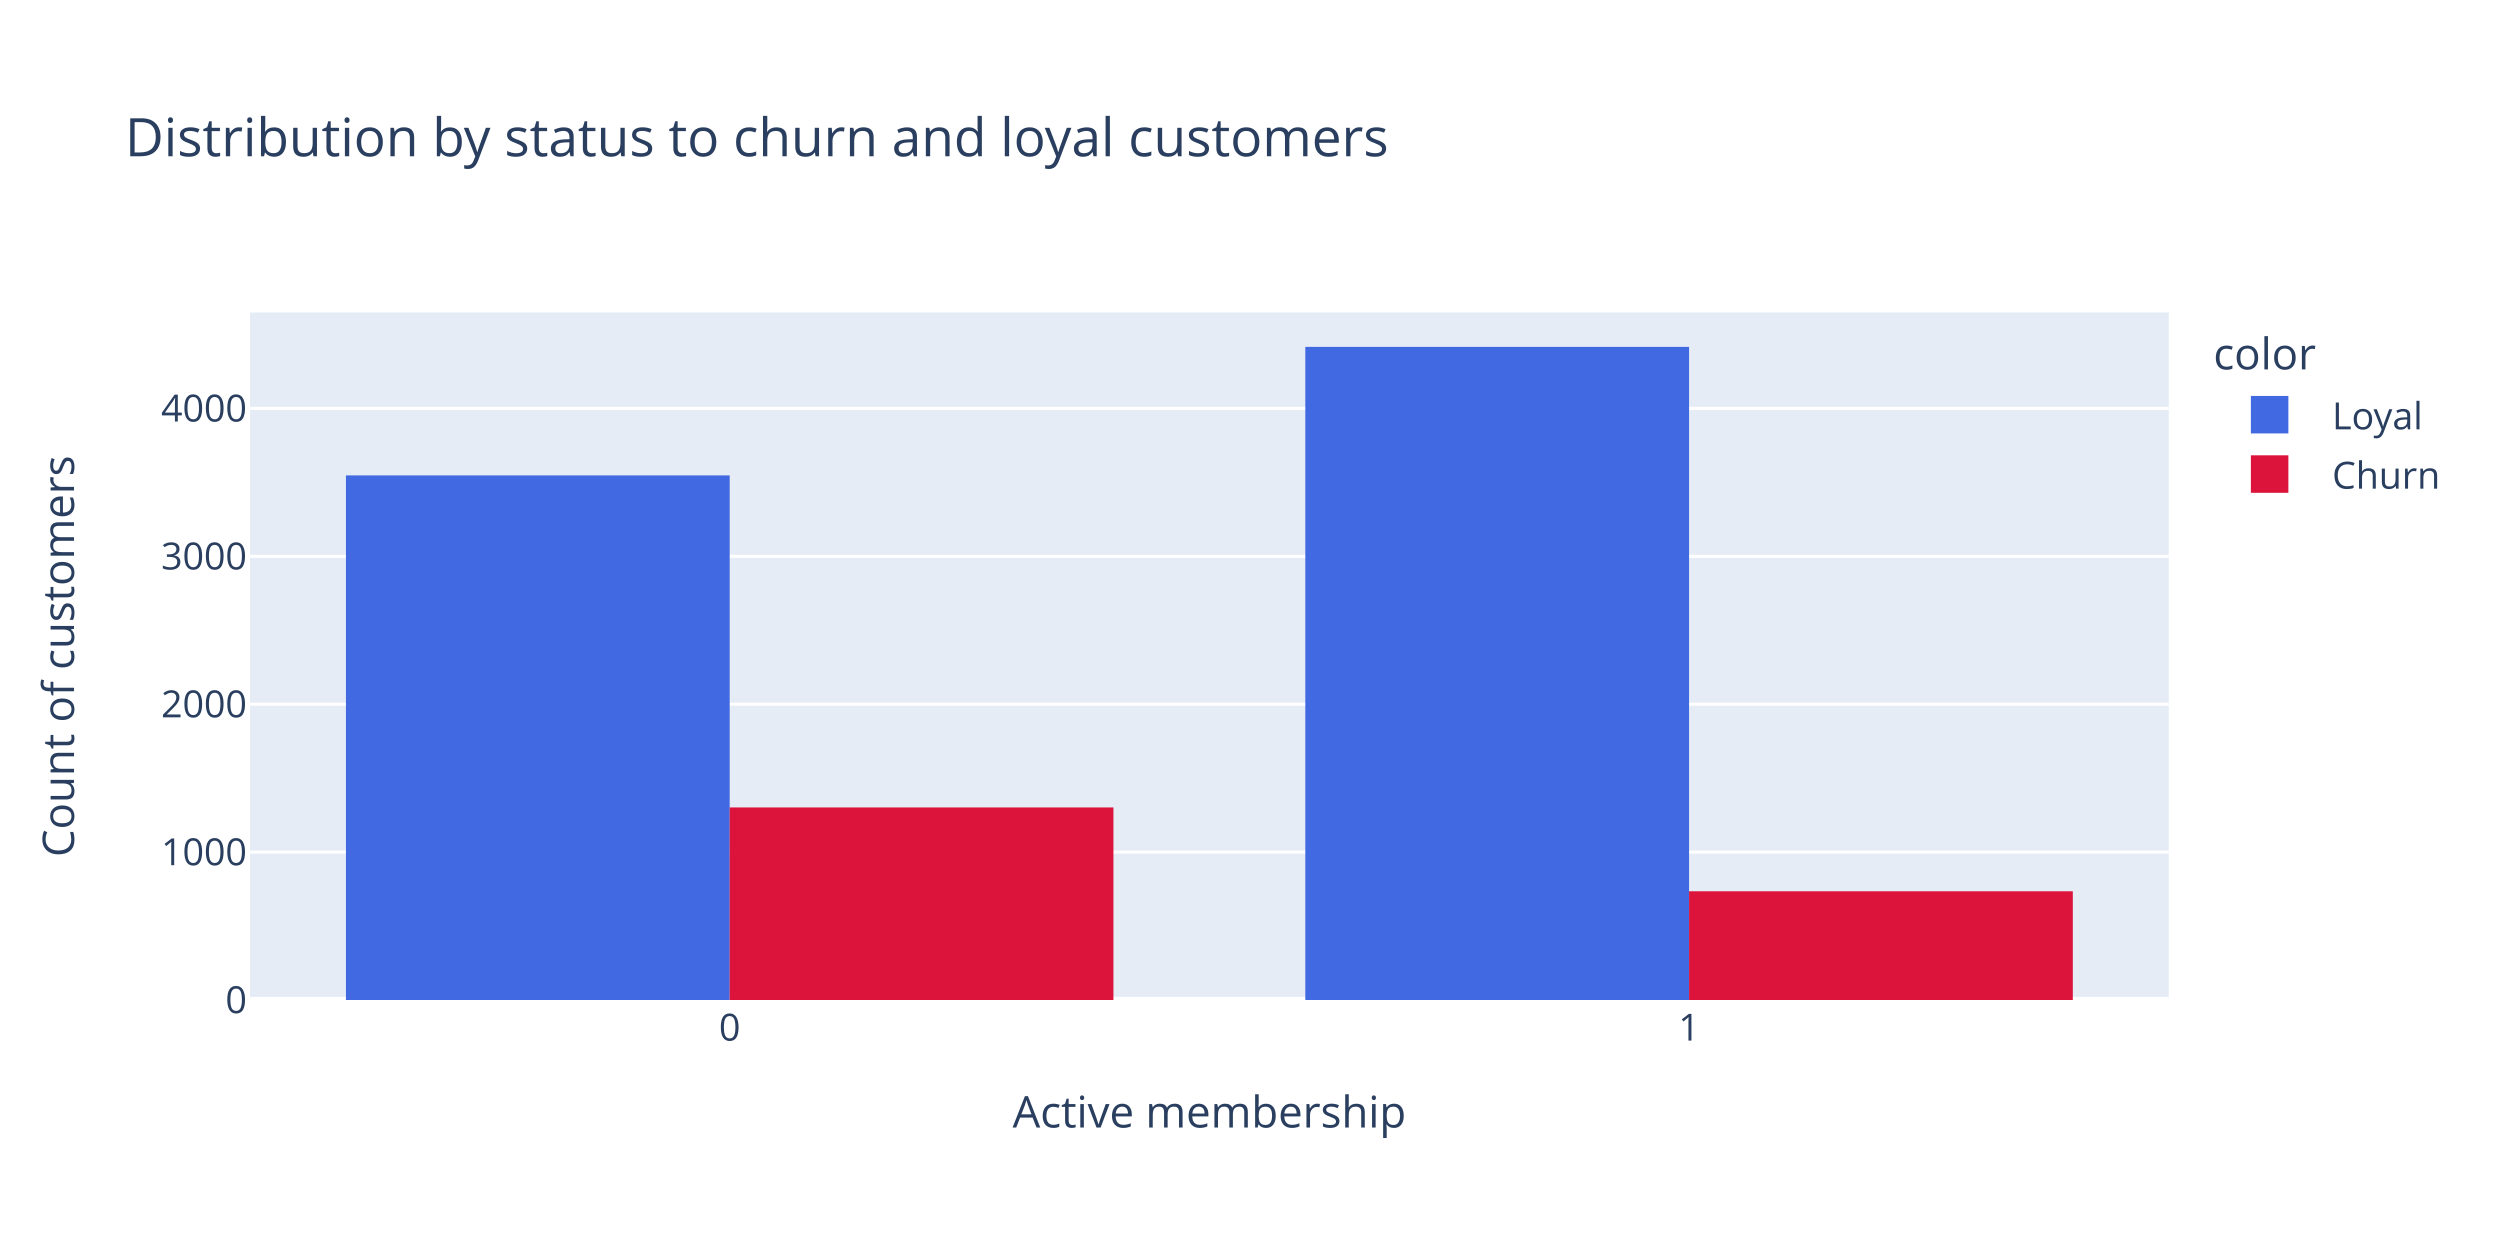
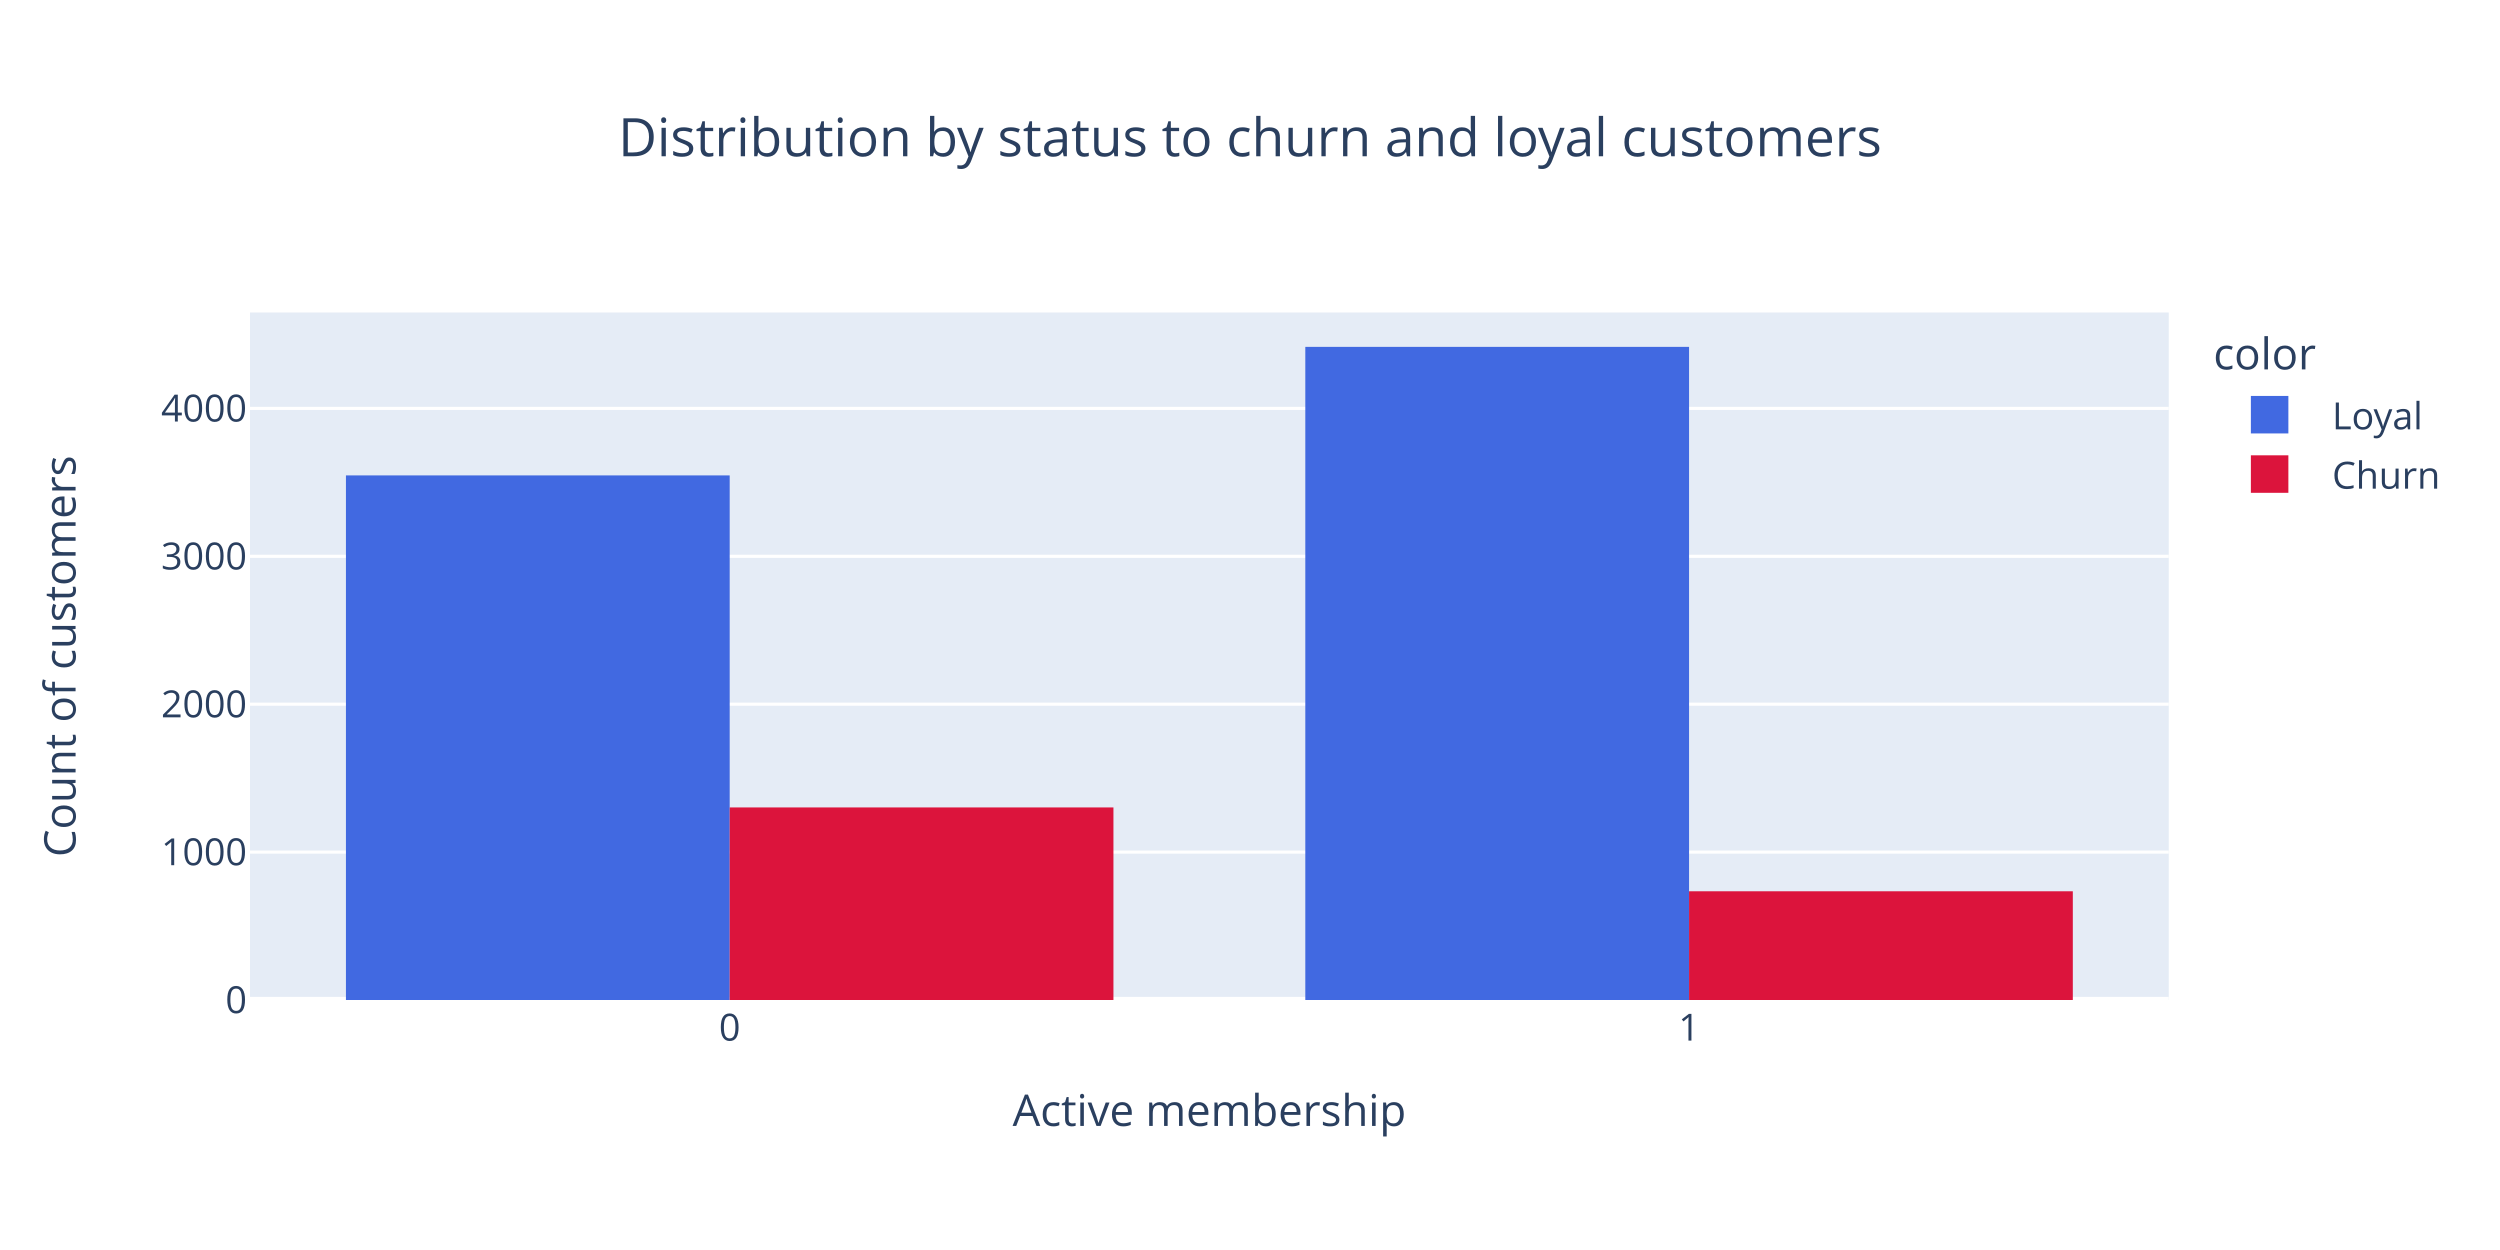
<svg xmlns="http://www.w3.org/2000/svg" class="main-svg" width="800" height="400" style="" viewBox="0 0 800 400">
  <rect x="0" y="0" width="800" height="400" style="fill: rgb(255, 255, 255); fill-opacity: 1;" />
-   <defs id="defs-80c38b">
+   <defs id="defs-5655d0">
    <g class="clips">
-       <clipPath id="clip80c38bxyplot" class="plotclip">
+       <clipPath id="clip5655d0xyplot" class="plotclip">
        <rect width="614" height="220" />
      </clipPath>
-       <clipPath class="axesclip" id="clip80c38bx">
+       <clipPath class="axesclip" id="clip5655d0x">
        <rect x="80" y="0" width="614" height="400" />
      </clipPath>
-       <clipPath class="axesclip" id="clip80c38by">
+       <clipPath class="axesclip" id="clip5655d0y">
        <rect x="0" y="100" width="800" height="220" />
      </clipPath>
-       <clipPath class="axesclip" id="clip80c38bxy">
+       <clipPath class="axesclip" id="clip5655d0xy">
        <rect x="80" y="100" width="614" height="220" />
      </clipPath>
    </g>
    <g class="gradients" />
    <g class="patterns" />
  </defs>
  <g class="bglayer">
    <rect class="bg" x="80" y="100" width="614" height="220" style="fill: rgb(229, 236, 246); fill-opacity: 1; stroke-width: 0;" />
  </g>
  <g class="layer-below">
    <g class="imagelayer" />
    <g class="shapelayer" />
  </g>
  <g class="cartesianlayer">
    <g class="subplot xy">
      <g class="layer-subplot">
        <g class="shapelayer" />
        <g class="imagelayer" />
      </g>
      <g class="minor-gridlayer">
        <g class="x" />
        <g class="y" />
      </g>
      <g class="gridlayer">
        <g class="x" />
        <g class="y">
          <path class="ygrid crisp" transform="translate(0,272.67)" d="M80,0h614" style="stroke: rgb(255, 255, 255); stroke-opacity: 1; stroke-width: 1px;" />
          <path class="ygrid crisp" transform="translate(0,225.34)" d="M80,0h614" style="stroke: rgb(255, 255, 255); stroke-opacity: 1; stroke-width: 1px;" />
          <path class="ygrid crisp" transform="translate(0,178.02)" d="M80,0h614" style="stroke: rgb(255, 255, 255); stroke-opacity: 1; stroke-width: 1px;" />
          <path class="ygrid crisp" transform="translate(0,130.69)" d="M80,0h614" style="stroke: rgb(255, 255, 255); stroke-opacity: 1; stroke-width: 1px;" />
        </g>
      </g>
      <g class="zerolinelayer">
        <path class="yzl zl crisp" transform="translate(0,320)" d="M80,0h614" style="stroke: rgb(255, 255, 255); stroke-opacity: 1; stroke-width: 2px;" />
      </g>
      <path class="xlines-below" />
      <path class="ylines-below" />
      <g class="overlines-below" />
      <g class="xaxislayer-below" />
      <g class="yaxislayer-below" />
      <g class="overaxes-below" />
-       <g class="plot" transform="translate(80,100)" clip-path="url(#clip80c38bxyplot)">
+       <g class="plot" transform="translate(80,100)" clip-path="url(#clip5655d0xyplot)">
        <g class="barlayer mlayer">
          <g class="trace bars" style="opacity: 1;">
            <g class="points">
              <g class="point">
                <path d="M30.7,220V52.13H153.5V220Z" style="vector-effect: non-scaling-stroke; opacity: 1; stroke-width: 0px; fill: rgb(65, 105, 225); fill-opacity: 1;" />
              </g>
              <g class="point">
                <path d="M337.7,220V11H460.5V220Z" style="vector-effect: non-scaling-stroke; opacity: 1; stroke-width: 0px; fill: rgb(65, 105, 225); fill-opacity: 1;" />
              </g>
            </g>
          </g>
          <g class="trace bars" style="opacity: 1;">
            <g class="points">
              <g class="point">
                <path d="M153.5,220V158.38H276.3V220Z" style="vector-effect: non-scaling-stroke; opacity: 1; stroke-width: 0px; fill: rgb(220, 20, 60); fill-opacity: 1;" />
              </g>
              <g class="point">
                <path d="M460.5,220V185.21H583.3V220Z" style="vector-effect: non-scaling-stroke; opacity: 1; stroke-width: 0px; fill: rgb(220, 20, 60); fill-opacity: 1;" />
              </g>
            </g>
          </g>
        </g>
      </g>
      <g class="overplot" />
      <path class="xlines-above crisp" d="M0,0" style="fill: none;" />
      <path class="ylines-above crisp" d="M0,0" style="fill: none;" />
      <g class="overlines-above" />
      <g class="xaxislayer-above">
        <g class="xtick">
          <text text-anchor="middle" x="0" y="333" transform="translate(233.5,0)" style="font-family: 'Open Sans', verdana, arial, sans-serif; font-size: 12px; fill: rgb(42, 63, 95); fill-opacity: 1; white-space: pre; opacity: 1;">0</text>
        </g>
        <g class="xtick">
          <text text-anchor="middle" x="0" y="333" style="font-family: 'Open Sans', verdana, arial, sans-serif; font-size: 12px; fill: rgb(42, 63, 95); fill-opacity: 1; white-space: pre; opacity: 1;" transform="translate(540.5,0)">1</text>
        </g>
      </g>
      <g class="yaxislayer-above">
        <g class="ytick">
          <text text-anchor="end" x="79" y="4.2" transform="translate(0,320)" style="font-family: 'Open Sans', verdana, arial, sans-serif; font-size: 12px; fill: rgb(42, 63, 95); fill-opacity: 1; white-space: pre; opacity: 1;">0</text>
        </g>
        <g class="ytick">
          <text text-anchor="end" x="79" y="4.2" style="font-family: 'Open Sans', verdana, arial, sans-serif; font-size: 12px; fill: rgb(42, 63, 95); fill-opacity: 1; white-space: pre; opacity: 1;" transform="translate(0,272.67)">1000</text>
        </g>
        <g class="ytick">
          <text text-anchor="end" x="79" y="4.2" style="font-family: 'Open Sans', verdana, arial, sans-serif; font-size: 12px; fill: rgb(42, 63, 95); fill-opacity: 1; white-space: pre; opacity: 1;" transform="translate(0,225.34)">2000</text>
        </g>
        <g class="ytick">
          <text text-anchor="end" x="79" y="4.2" style="font-family: 'Open Sans', verdana, arial, sans-serif; font-size: 12px; fill: rgb(42, 63, 95); fill-opacity: 1; white-space: pre; opacity: 1;" transform="translate(0,178.02)">3000</text>
        </g>
        <g class="ytick">
          <text text-anchor="end" x="79" y="4.2" style="font-family: 'Open Sans', verdana, arial, sans-serif; font-size: 12px; fill: rgb(42, 63, 95); fill-opacity: 1; white-space: pre; opacity: 1;" transform="translate(0,130.69)">4000</text>
        </g>
      </g>
      <g class="overaxes-above" />
    </g>
  </g>
  <g class="polarlayer" />
  <g class="smithlayer" />
  <g class="ternarylayer" />
  <g class="geolayer" />
  <g class="funnelarealayer" />
  <g class="pielayer" />
  <g class="iciclelayer" />
  <g class="treemaplayer" />
  <g class="sunburstlayer" />
  <g class="glimages" />
-   <defs id="topdefs-80c38b">
+   <defs id="topdefs-5655d0">
    <g class="clips" />
-     <clipPath id="legend80c38b">
+     <clipPath id="legend5655d0">
      <rect width="82" height="67" x="0" y="0" />
    </clipPath>
  </defs>
  <g class="layer-above">
    <g class="imagelayer" />
    <g class="shapelayer" />
  </g>
  <g class="infolayer">
    <g class="legend" pointer-events="all" transform="translate(706.28,100)">
      <rect class="bg" shape-rendering="crispEdges" width="82" height="67" x="0" y="0" style="stroke: rgb(68, 68, 68); stroke-opacity: 1; fill: rgb(255, 255, 255); fill-opacity: 1; stroke-width: 0px;" />
-       <g class="scrollbox" transform="" clip-path="url(#legend80c38b)">
+       <g class="scrollbox" transform="" clip-path="url(#legend5655d0)">
        <text class="legendtitletext" text-anchor="start" x="2" y="18.2" style="font-family: 'Open Sans', verdana, arial, sans-serif; font-size: 14px; fill: rgb(42, 63, 95); fill-opacity: 1; white-space: pre;">color</text>
        <g class="groups" transform="">
          <g class="traces" transform="translate(0,32.7)" style="opacity: 1;">
            <text class="legendtext" text-anchor="start" x="40" y="4.68" style="font-family: 'Open Sans', verdana, arial, sans-serif; font-size: 12px; fill: rgb(42, 63, 95); fill-opacity: 1; white-space: pre;">Loyal</text>
            <g class="layers" style="opacity: 1;">
              <g class="legendfill" />
              <g class="legendlines" />
              <g class="legendsymbols">
                <g class="legendpoints">
                  <path class="legendundefined" d="M6,6H-6V-6H6Z" transform="translate(20,0)" style="stroke-width: 0px; fill: rgb(65, 105, 225); fill-opacity: 1;" />
                </g>
              </g>
            </g>
            <rect class="legendtoggle" x="0" y="-9.5" width="76.281" height="19" style="fill: rgb(0, 0, 0); fill-opacity: 0;" />
          </g>
        </g>
        <g class="groups" transform="">
          <g class="traces" transform="translate(0,51.7)" style="opacity: 1;">
            <text class="legendtext" text-anchor="start" x="40" y="4.68" style="font-family: 'Open Sans', verdana, arial, sans-serif; font-size: 12px; fill: rgb(42, 63, 95); fill-opacity: 1; white-space: pre;">Churn</text>
            <g class="layers" style="opacity: 1;">
              <g class="legendfill" />
              <g class="legendlines" />
              <g class="legendsymbols">
                <g class="legendpoints">
                  <path class="legendundefined" d="M6,6H-6V-6H6Z" transform="translate(20,0)" style="stroke-width: 0px; fill: rgb(220, 20, 60); fill-opacity: 1;" />
                </g>
              </g>
            </g>
            <rect class="legendtoggle" x="0" y="-9.5" width="76.281" height="19" style="fill: rgb(0, 0, 0); fill-opacity: 0;" />
          </g>
        </g>
      </g>
      <rect class="scrollbar" rx="20" ry="3" width="0" height="0" x="0" y="0" style="fill: rgb(128, 139, 164); fill-opacity: 1;" />
    </g>
    <g class="g-gtitle">
-       <text class="gtitle" x="40" y="50" text-anchor="start" dy="0em" style="font-family: 'Open Sans', verdana, arial, sans-serif; font-size: 17px; fill: rgb(42, 63, 95); opacity: 1; font-weight: normal; white-space: pre;">Distribution by status to churn and loyal customers</text>
+       <text class="gtitle" x="400" y="50" text-anchor="middle" dy="0em" style="font-family: 'Open Sans', verdana, arial, sans-serif; font-size: 17px; fill: rgb(42, 63, 95); opacity: 1; font-weight: normal; white-space: pre;">Distribution by status to churn and loyal customers</text>
    </g>
    <g class="g-xtitle">
-       <text class="xtitle" x="387" y="360.8" text-anchor="middle" style="font-family: 'Open Sans', verdana, arial, sans-serif; font-size: 14px; fill: rgb(42, 63, 95); opacity: 1; font-weight: normal; white-space: pre;">Active membership</text>
+       <text class="xtitle" x="387" y="360.3" text-anchor="middle" style="font-family: 'Open Sans', verdana, arial, sans-serif; font-size: 14px; fill: rgb(42, 63, 95); opacity: 1; font-weight: normal; white-space: pre;">Active membership</text>
    </g>
    <g class="g-ytitle">
-       <text class="ytitle" transform="rotate(-90,23.68438,210)" x="23.684" y="210" text-anchor="middle" style="font-family: 'Open Sans', verdana, arial, sans-serif; font-size: 14px; fill: rgb(42, 63, 95); opacity: 1; font-weight: normal; white-space: pre;">Count of customers</text>
+       <text class="ytitle" transform="rotate(-90,24.18438,210)" x="24.184" y="210" text-anchor="middle" style="font-family: 'Open Sans', verdana, arial, sans-serif; font-size: 14px; fill: rgb(42, 63, 95); opacity: 1; font-weight: normal; white-space: pre;">Count of customers</text>
    </g>
  </g>
</svg>
